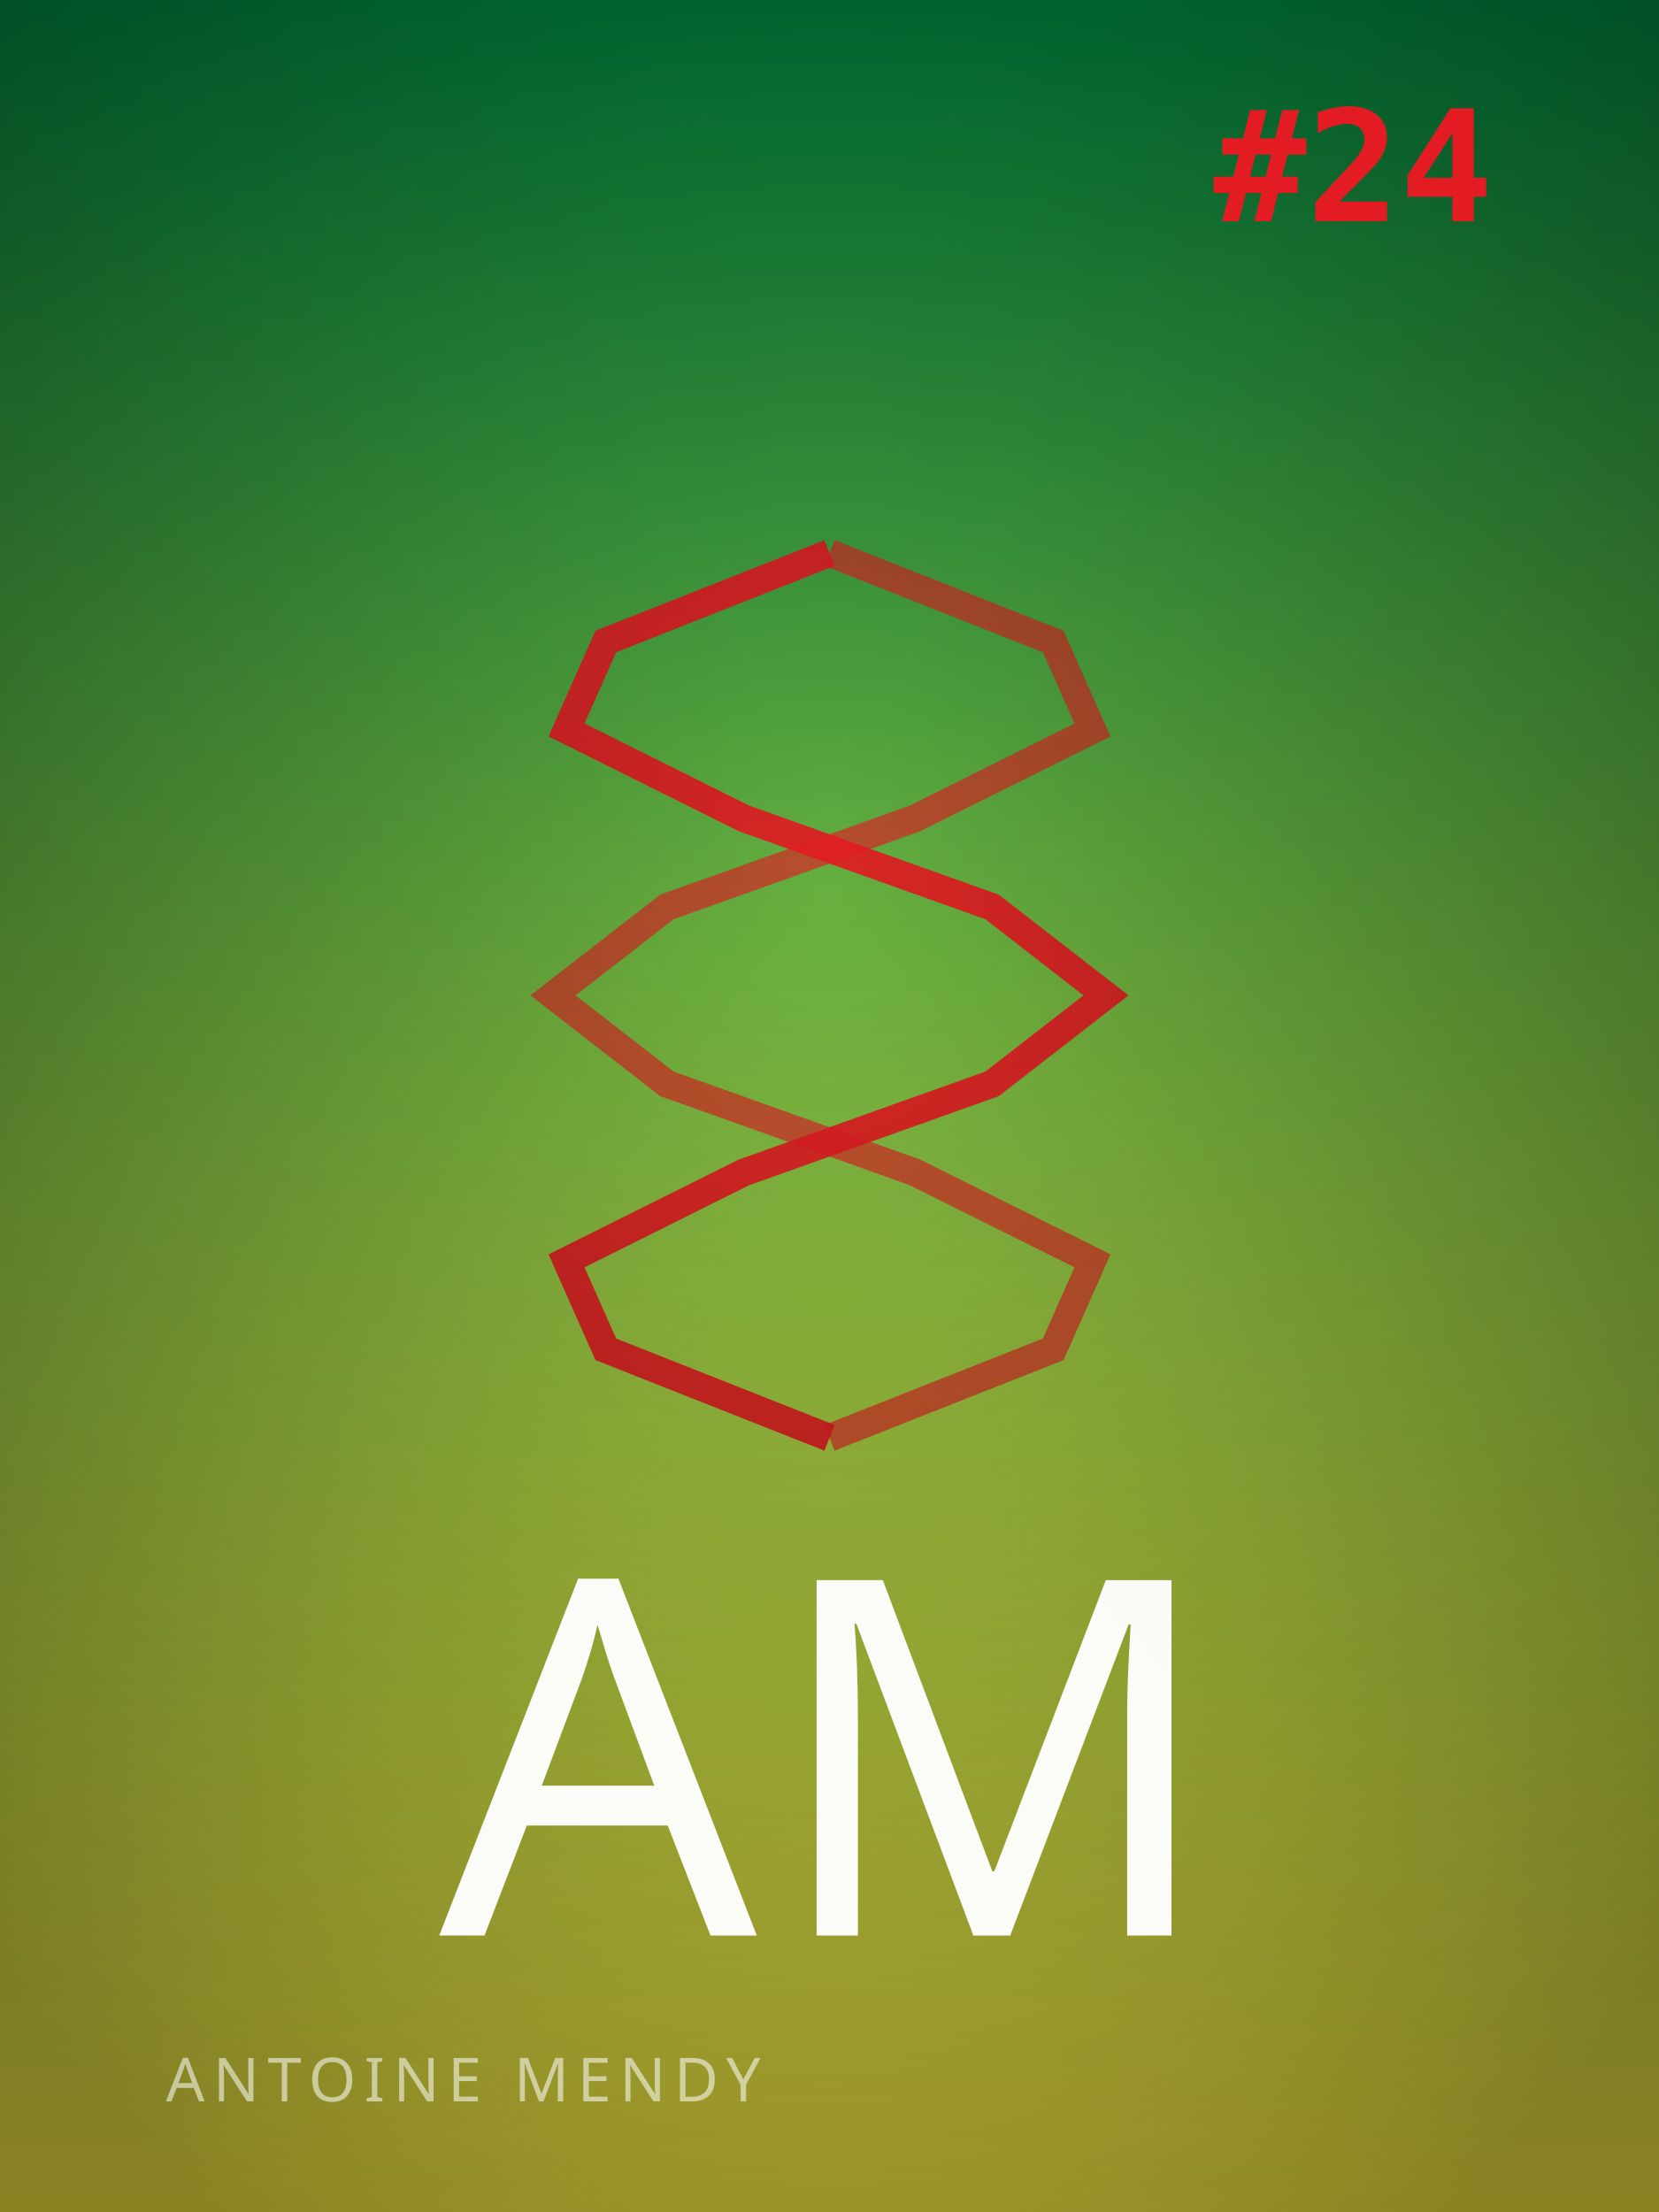
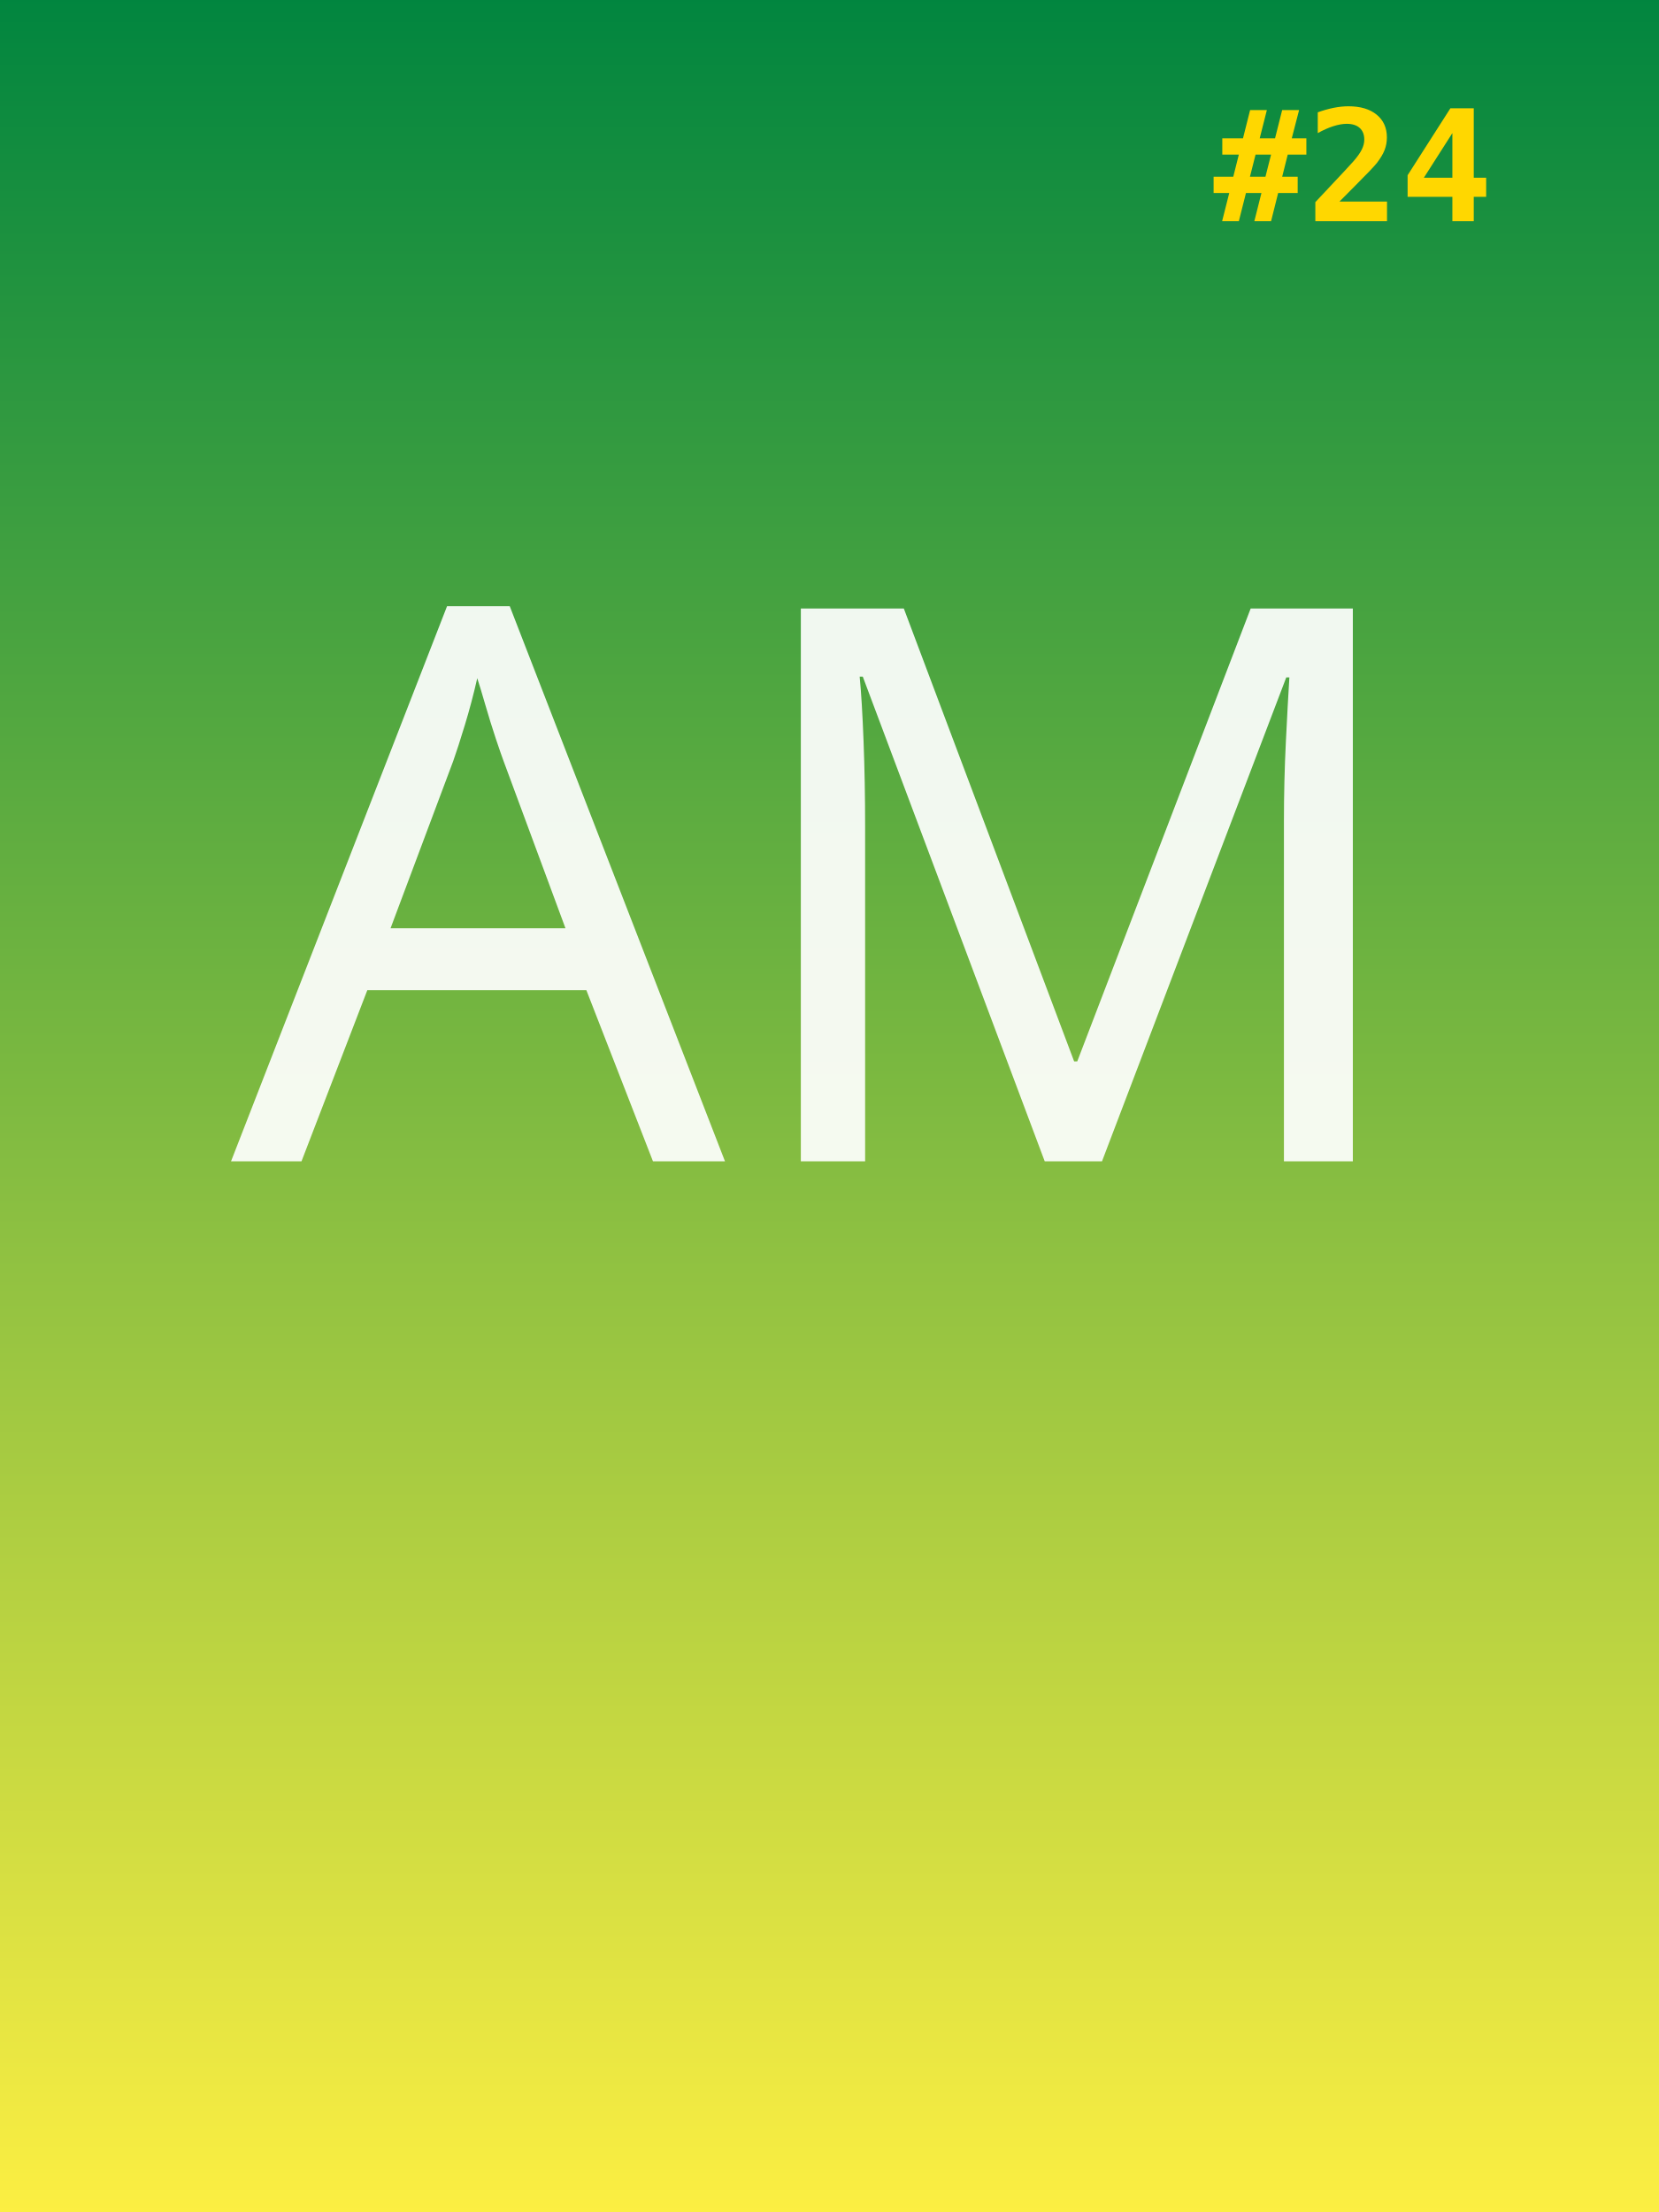
<svg xmlns="http://www.w3.org/2000/svg" viewBox="0 0 600 800" role="img" aria-labelledby="t">
  <defs>
-     <linearGradient id="bg" x1="0" y1="0" x2="0" y2="1">
+     <linearGradient id="g" x1="0" y1="0" x2="0" y2="1">
      <stop offset="0%" stop-color="#00853F" />
      <stop offset="100%" stop-color="#FDEF42" />
    </linearGradient>
-     <radialGradient id="vignette" cx="0.5" cy="0.4" r="0.7">
-       <stop offset="0%" stop-color="transparent" />
-       <stop offset="100%" stop-color="rgba(0,0,0,0.45)" />
-     </radialGradient>
  </defs>
-   <rect width="600" height="800" fill="url(#bg)" />
-   <polyline points="300,200 219.098,232 204.894,264 269.098,296 358.779,328 400,360 358.779,392 269.098,424 204.894,456 219.098,488 300,520" fill="none" stroke="#E31B23" stroke-width="10" opacity="0.92" />
-   <polyline points="300,200 380.902,232 395.106,264 330.902,296 241.221,328 200,360 241.221,392 330.902,424 395.106,456 380.902,488 300,520" fill="none" stroke="#E31B23" stroke-width="10" opacity="0.65" />
-   <rect width="600" height="800" fill="url(#vignette)" />
-   <text x="300" y="700" text-anchor="middle" font-family="Anton, Impact, sans-serif" font-size="180" fill="#fff" opacity="0.96" letter-spacing="4">AM</text>
-   <text x="540" y="80" text-anchor="end" font-family="JetBrains Mono, monospace" font-size="56" fill="#E31B23" font-weight="700">#24</text>
-   <text x="60" y="760" font-family="Anton, Impact, sans-serif" font-size="22" fill="#fff" opacity="0.55" letter-spacing="3">ANTOINE MENDY</text>
+   <rect width="600" height="800" fill="url(#g)" />
+   <text x="300" y="420" text-anchor="middle" font-family="Anton, Impact, sans-serif" font-size="280" fill="#fff" opacity="0.92">AM</text>
+   <text x="540" y="80" text-anchor="end" font-family="JetBrains Mono, monospace" font-size="56" fill="#FFD700" font-weight="700">#24</text>
</svg>
